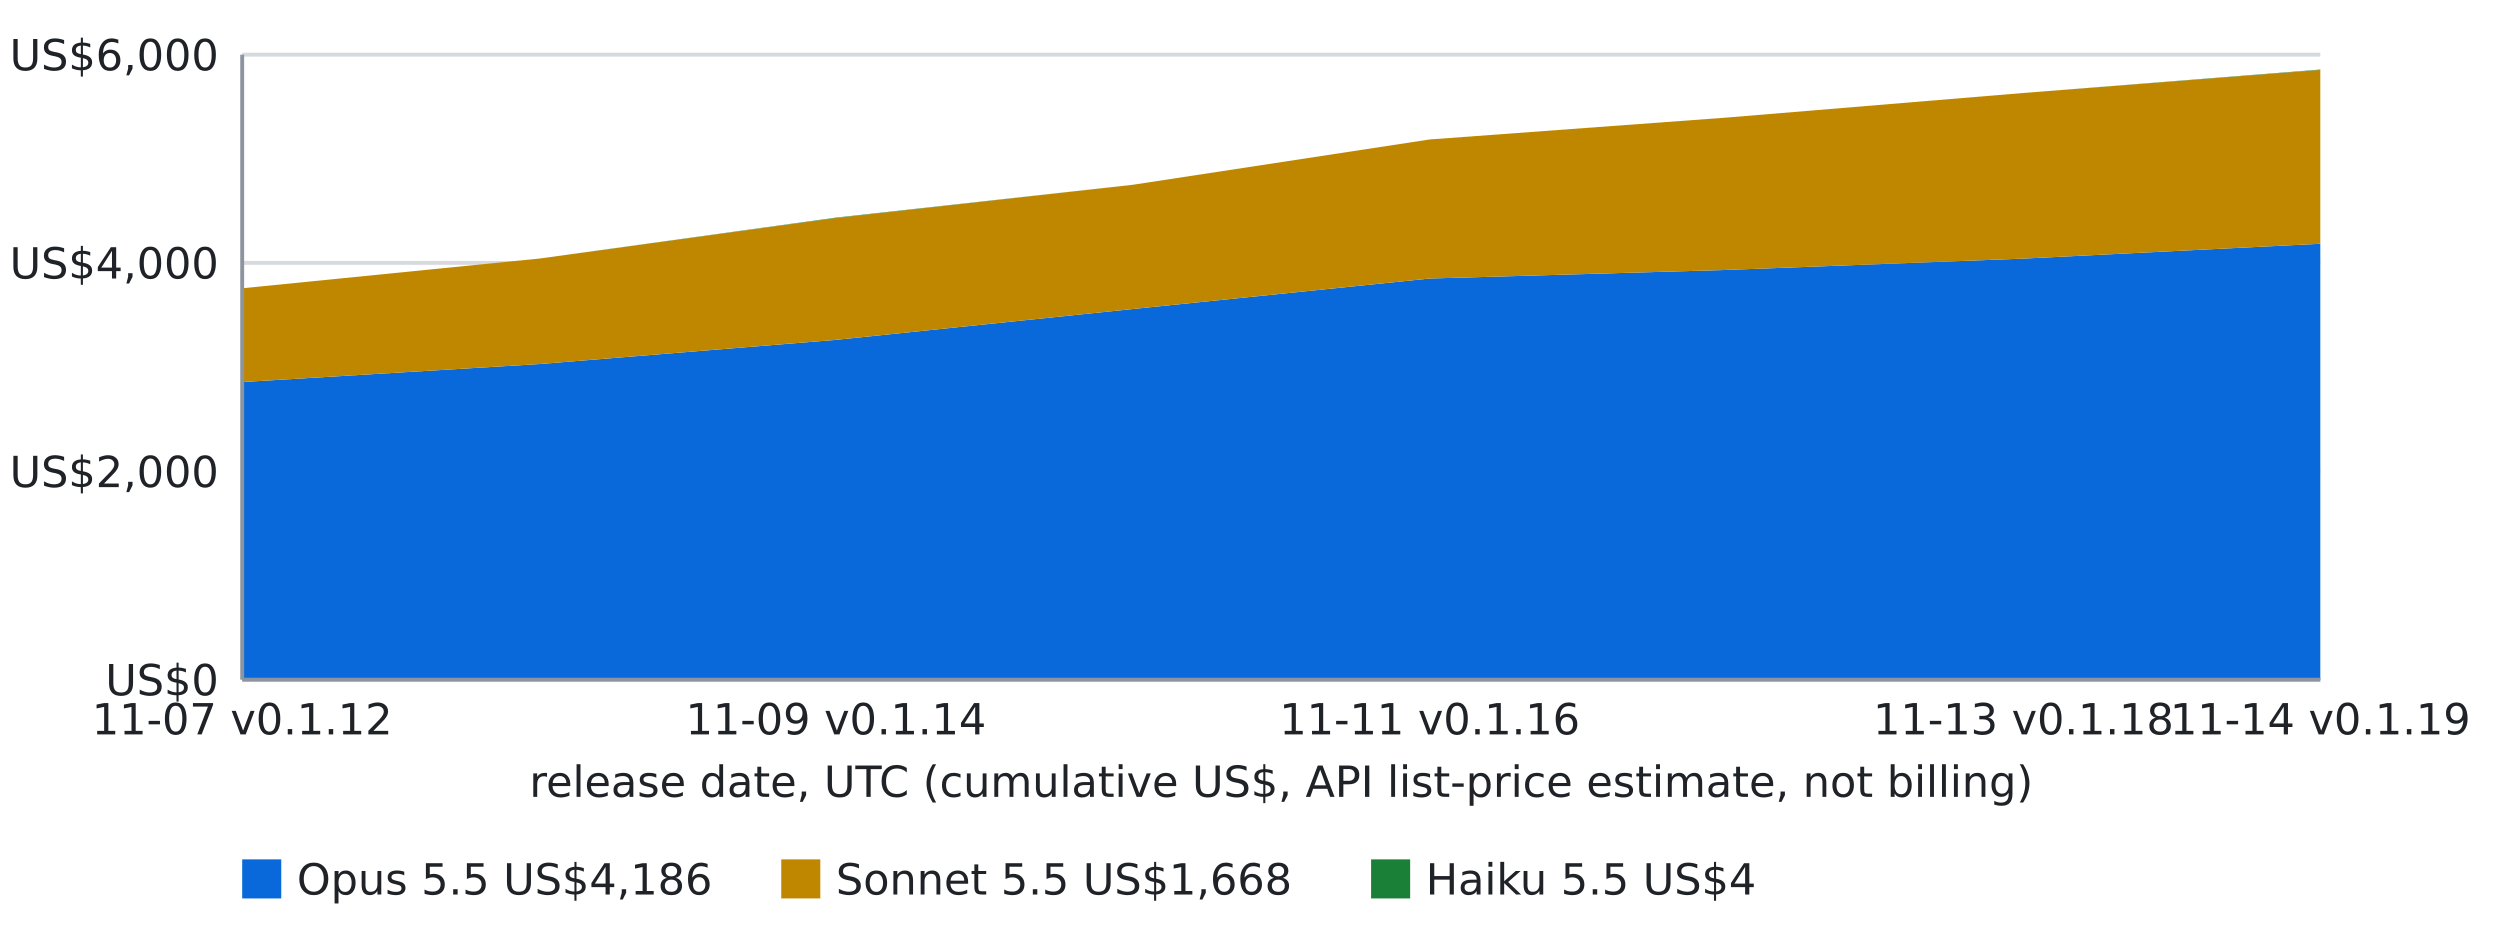
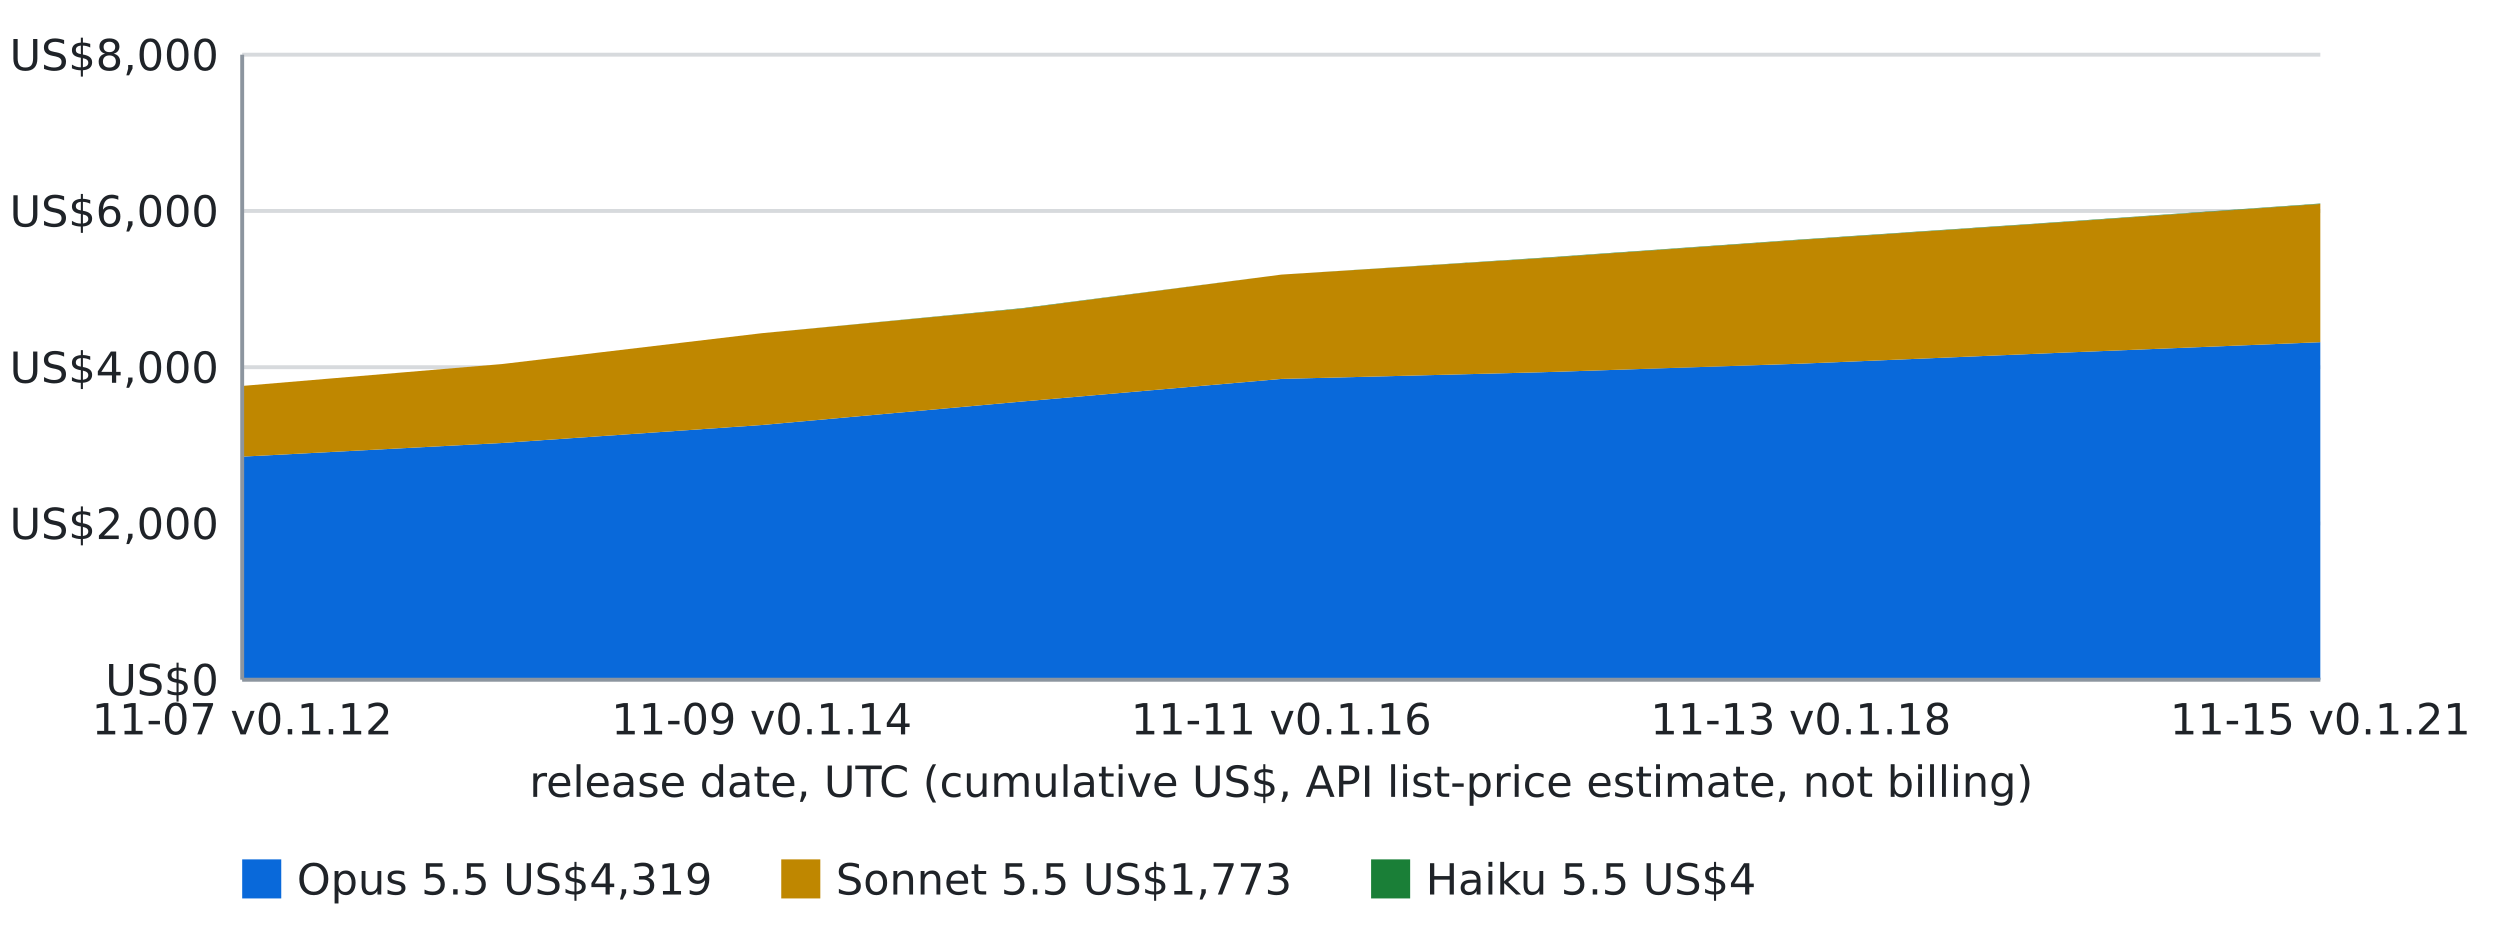
- <svg xmlns="http://www.w3.org/2000/svg" width="640" height="240" viewBox="0 0 640 240" role="img" aria-label="Cumulative build cost, API list-price estimate, not billing: 2026-11-07 v0.1.12 US$3,758; 2026-11-08 v0.1.13 US$4,042; 2026-11-09 v0.1.14 US$4,436; 2026-11-10 v0.1.15 US$4,753; 2026-11-11 v0.1.16 US$5,187; 2026-11-12 v0.1.17 US$5,398; 2026-11-13 v0.1.18 US$5,634; 2026-11-14 v0.1.19 US$5,858">
+ <svg xmlns="http://www.w3.org/2000/svg" width="640" height="240" viewBox="0 0 640 240" role="img" aria-label="Cumulative build cost, API list-price estimate, not billing: 2026-11-07 v0.1.12 US$3,758; 2026-11-08 v0.1.13 US$4,042; 2026-11-09 v0.1.14 US$4,436; 2026-11-10 v0.1.15 US$4,753; 2026-11-11 v0.1.16 US$5,187; 2026-11-12 v0.1.17 US$5,398; 2026-11-13 v0.1.18 US$5,634; 2026-11-14 v0.1.19 US$5,858; 2026-11-15 v0.1.21 US$6,096">
  <style>text{fill:#1f2328;font:11px Verdana,DejaVu Sans,sans-serif;font-variant-numeric:tabular-nums}.ax{stroke:#8c959f;stroke-width:1}.gr{stroke:#8c959f;stroke-opacity:.35;stroke-width:1}@media (prefers-color-scheme:dark){text{fill:#e6edf3}}.s0{fill:#0969da}.s1{fill:#bf8700}.s2{fill:#1a7f37}.s3{fill:#cf222e}.s4{fill:#8250df}.s5{fill:#6e7781}@media (prefers-color-scheme:dark){.s0{fill:#388bfd}.s1{fill:#d29922}.s2{fill:#3fb950}.s3{fill:#f85149}.s4{fill:#a371f7}.s5{fill:#8b949e}}</style>
  <line class="gr" x1="62" y1="174.0" x2="594" y2="174.0" />
  <text x="56" y="178.0" text-anchor="end">US$0</text>
-   <line class="gr" x1="62" y1="120.7" x2="594" y2="120.7" />
-   <text x="56" y="124.7" text-anchor="end">US$2,000</text>
-   <line class="gr" x1="62" y1="67.3" x2="594" y2="67.3" />
-   <text x="56" y="71.3" text-anchor="end">US$4,000</text>
+   <line class="gr" x1="62" y1="134.0" x2="594" y2="134.0" />
+   <text x="56" y="138.0" text-anchor="end">US$2,000</text>
+   <line class="gr" x1="62" y1="94.0" x2="594" y2="94.0" />
+   <text x="56" y="98.0" text-anchor="end">US$4,000</text>
+   <line class="gr" x1="62" y1="54.0" x2="594" y2="54.0" />
+   <text x="56" y="58.0" text-anchor="end">US$6,000</text>
  <line class="gr" x1="62" y1="14.0" x2="594" y2="14.0" />
-   <text x="56" y="18.0" text-anchor="end">US$6,000</text>
-   <polygon points="62.0,97.8 138.0,93.2 214.0,87.0 290.0,79.1 366.0,71.3 442.0,69.1 518.0,66.2 594.0,62.4 594.0,174.0 518.0,174.0 442.0,174.0 366.0,174.0 290.0,174.0 214.0,174.0 138.0,174.0 62.0,174.0" class="s0" />
-   <polygon points="62.0,73.8 138.0,66.2 214.0,55.8 290.0,47.3 366.0,35.7 442.0,30.1 518.0,23.8 594.0,17.9 594.0,62.4 518.0,66.2 442.0,69.1 366.0,71.3 290.0,79.1 214.0,87.0 138.0,93.2 62.0,97.8" class="s1" />
-   <polygon points="62.0,73.8 138.0,66.2 214.0,55.7 290.0,47.3 366.0,35.7 442.0,30.1 518.0,23.8 594.0,17.8 594.0,17.9 518.0,23.8 442.0,30.1 366.0,35.7 290.0,47.3 214.0,55.8 138.0,66.2 62.0,73.8" class="s2" />
+   <text x="56" y="18.0" text-anchor="end">US$8,000</text>
+   <polygon points="62.0,116.9 128.5,113.4 195.0,108.8 261.5,102.8 328.0,97.0 394.5,95.3 461.0,93.1 527.5,90.3 594.0,87.6 594.0,174.0 527.5,174.0 461.0,174.0 394.5,174.0 328.0,174.0 261.5,174.0 195.0,174.0 128.5,174.0 62.0,174.0" class="s0" />
+   <polygon points="62.0,98.8 128.5,93.2 195.0,85.3 261.5,79.0 328.0,70.3 394.5,66.1 461.0,61.4 527.5,56.9 594.0,52.2 594.0,87.6 527.5,90.3 461.0,93.1 394.5,95.3 328.0,97.0 261.5,102.8 195.0,108.8 128.5,113.4 62.0,116.9" class="s1" />
+   <polygon points="62.0,98.8 128.5,93.2 195.0,85.3 261.5,78.9 328.0,70.3 394.5,66.0 461.0,61.3 527.5,56.8 594.0,52.1 594.0,52.2 527.5,56.9 461.0,61.4 394.5,66.1 328.0,70.3 261.5,79.0 195.0,85.3 128.5,93.2 62.0,98.8" class="s2" />
  <line class="ax" x1="62" y1="14" x2="62" y2="174" />
  <line class="ax" x1="62" y1="174" x2="594" y2="174" />
  <text x="62.0" y="188" text-anchor="middle">11-07 v0.1.12</text>
-   <text x="214.0" y="188" text-anchor="middle">11-09 v0.1.14</text>
-   <text x="366.0" y="188" text-anchor="middle">11-11 v0.1.16</text>
-   <text x="518.0" y="188" text-anchor="middle">11-13 v0.1.18</text>
-   <text x="594.0" y="188" text-anchor="middle">11-14 v0.1.19</text>
+   <text x="195.0" y="188" text-anchor="middle">11-09 v0.1.14</text>
+   <text x="328.0" y="188" text-anchor="middle">11-11 v0.1.16</text>
+   <text x="461.0" y="188" text-anchor="middle">11-13 v0.1.18</text>
+   <text x="594.0" y="188" text-anchor="middle">11-15 v0.1.21</text>
  <text x="328" y="204" text-anchor="middle">release date, UTC (cumulative US$, API list-price estimate, not billing)</text>
  <rect x="62" y="220" width="10" height="10" class="s0" />
-   <text x="76" y="229">Opus 5.5 US$4,186</text>
+   <text x="76" y="229">Opus 5.5 US$4,319</text>
  <rect x="200" y="220" width="10" height="10" class="s1" />
-   <text x="214" y="229">Sonnet 5.5 US$1,668</text>
+   <text x="214" y="229">Sonnet 5.5 US$1,773</text>
  <rect x="351" y="220" width="10" height="10" class="s2" />
  <text x="365" y="229">Haiku 5.5 US$4</text>
</svg>
